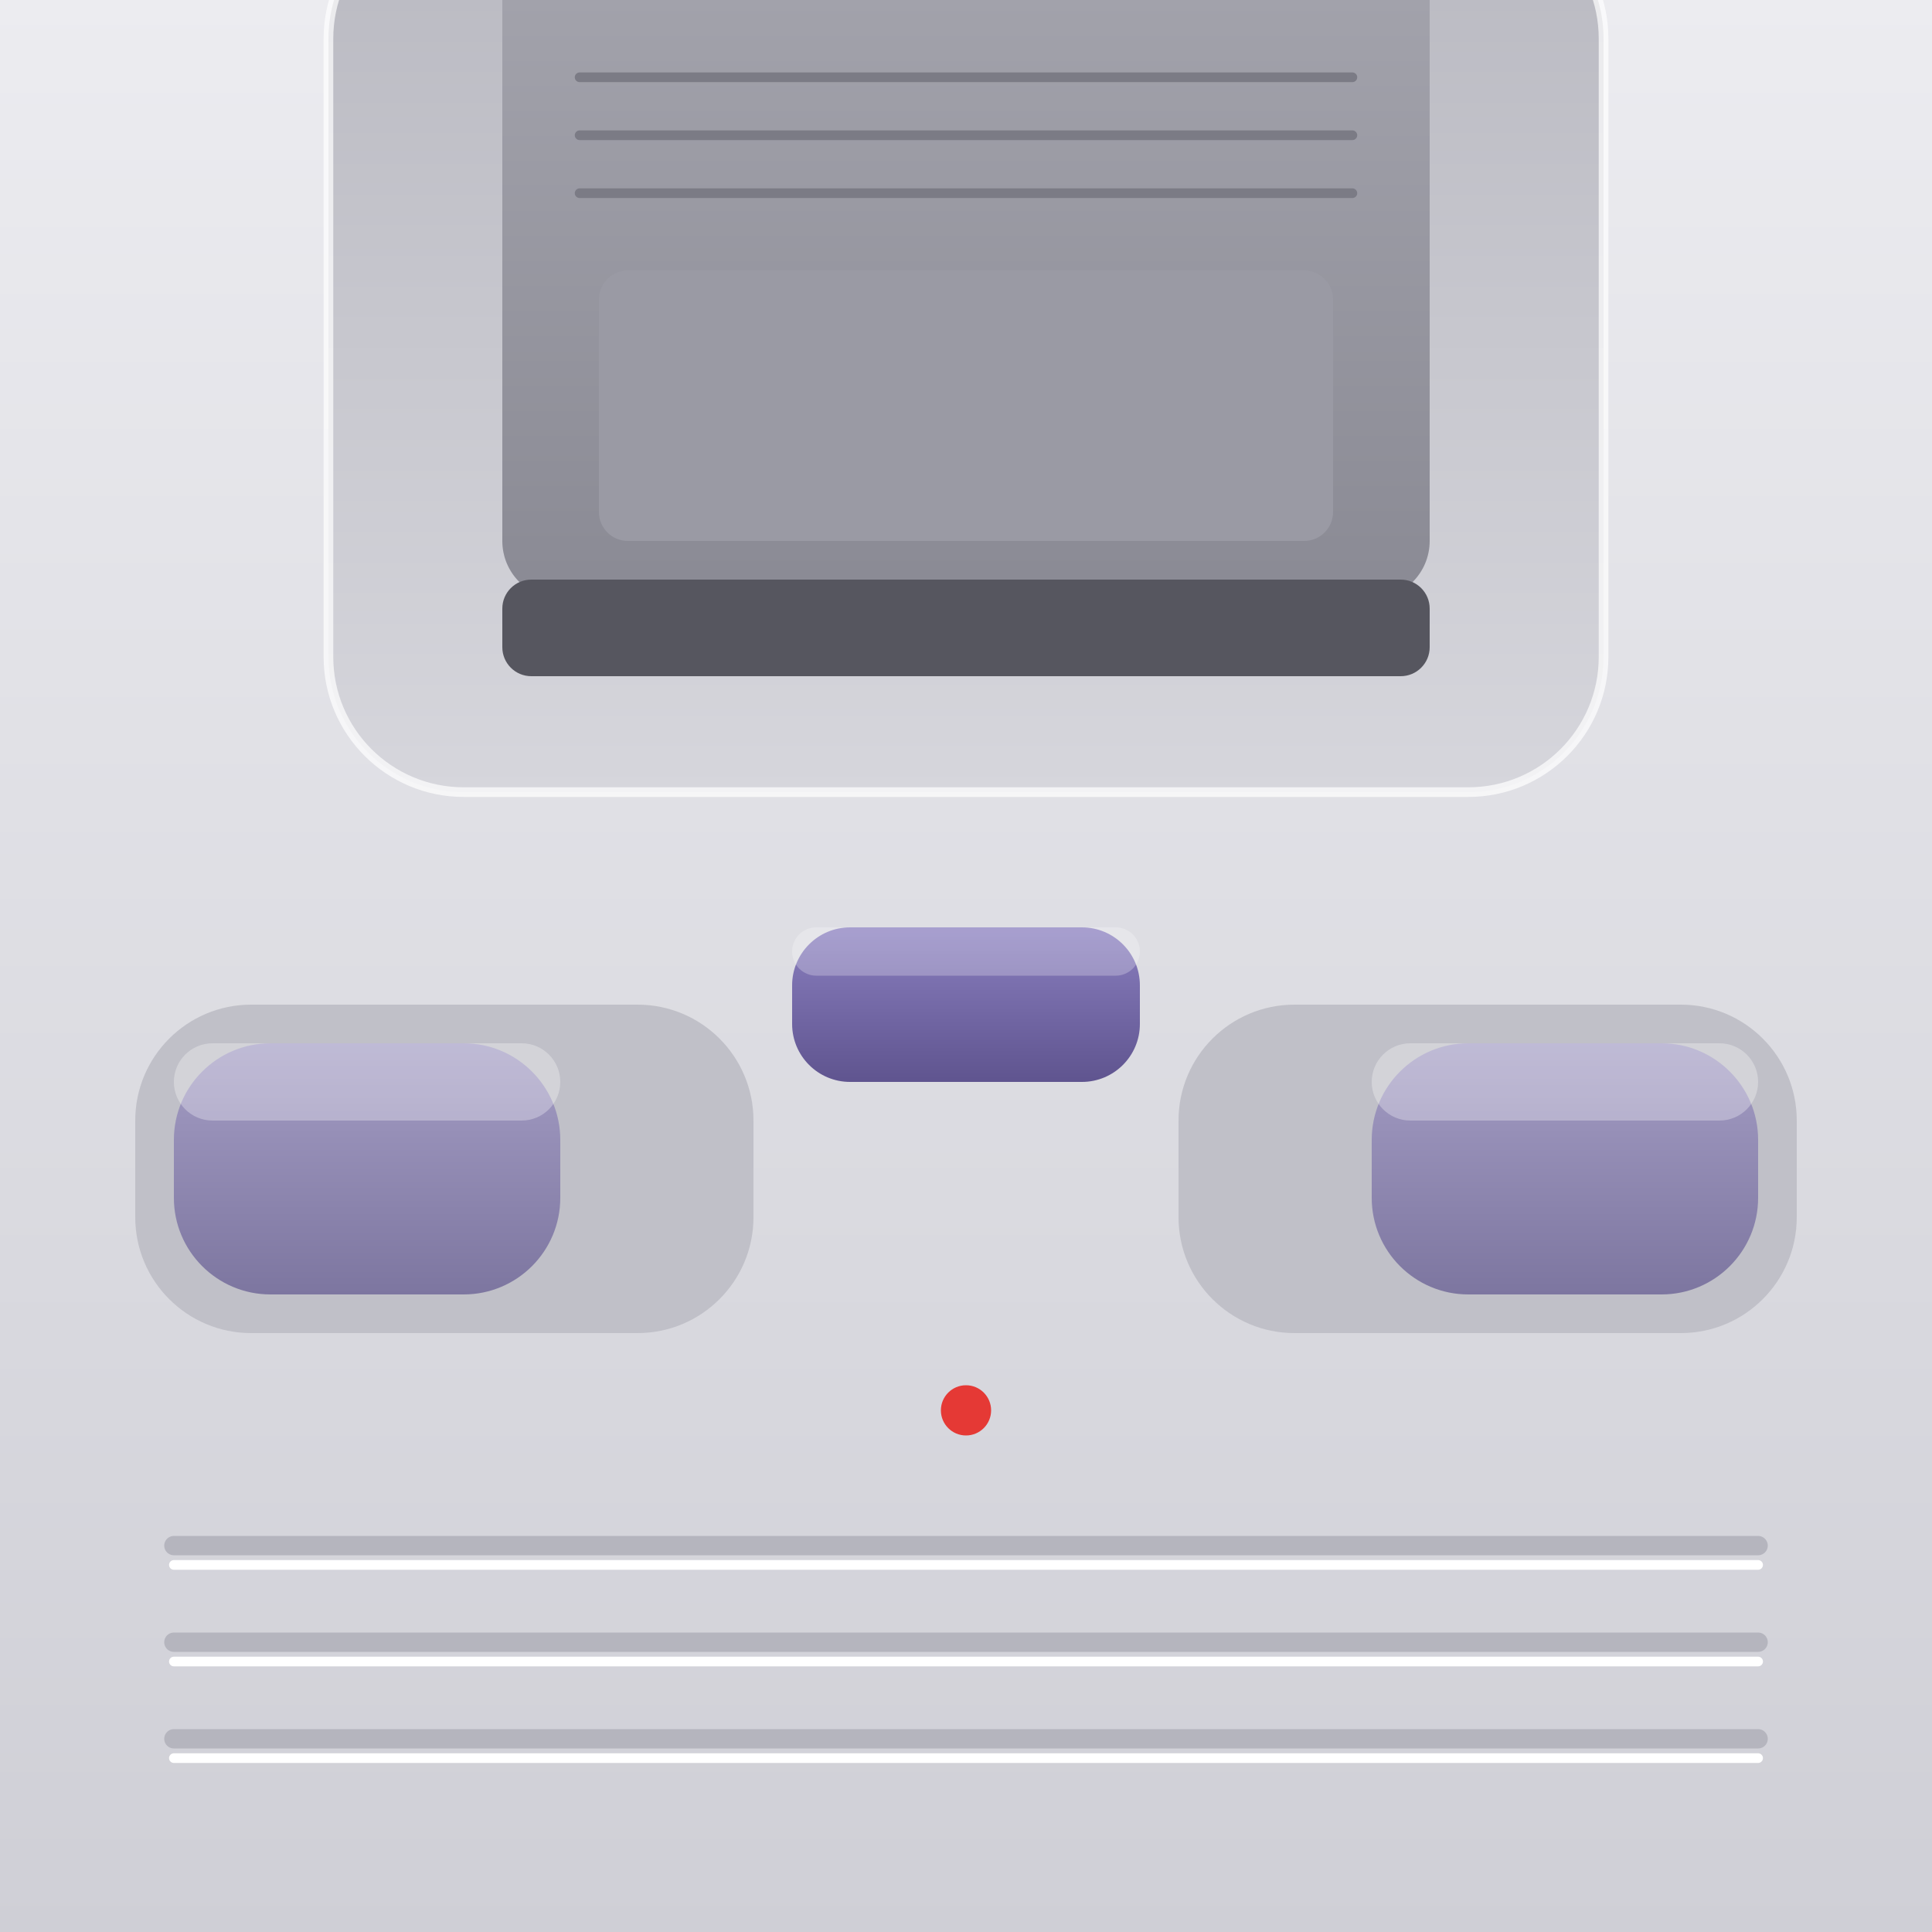
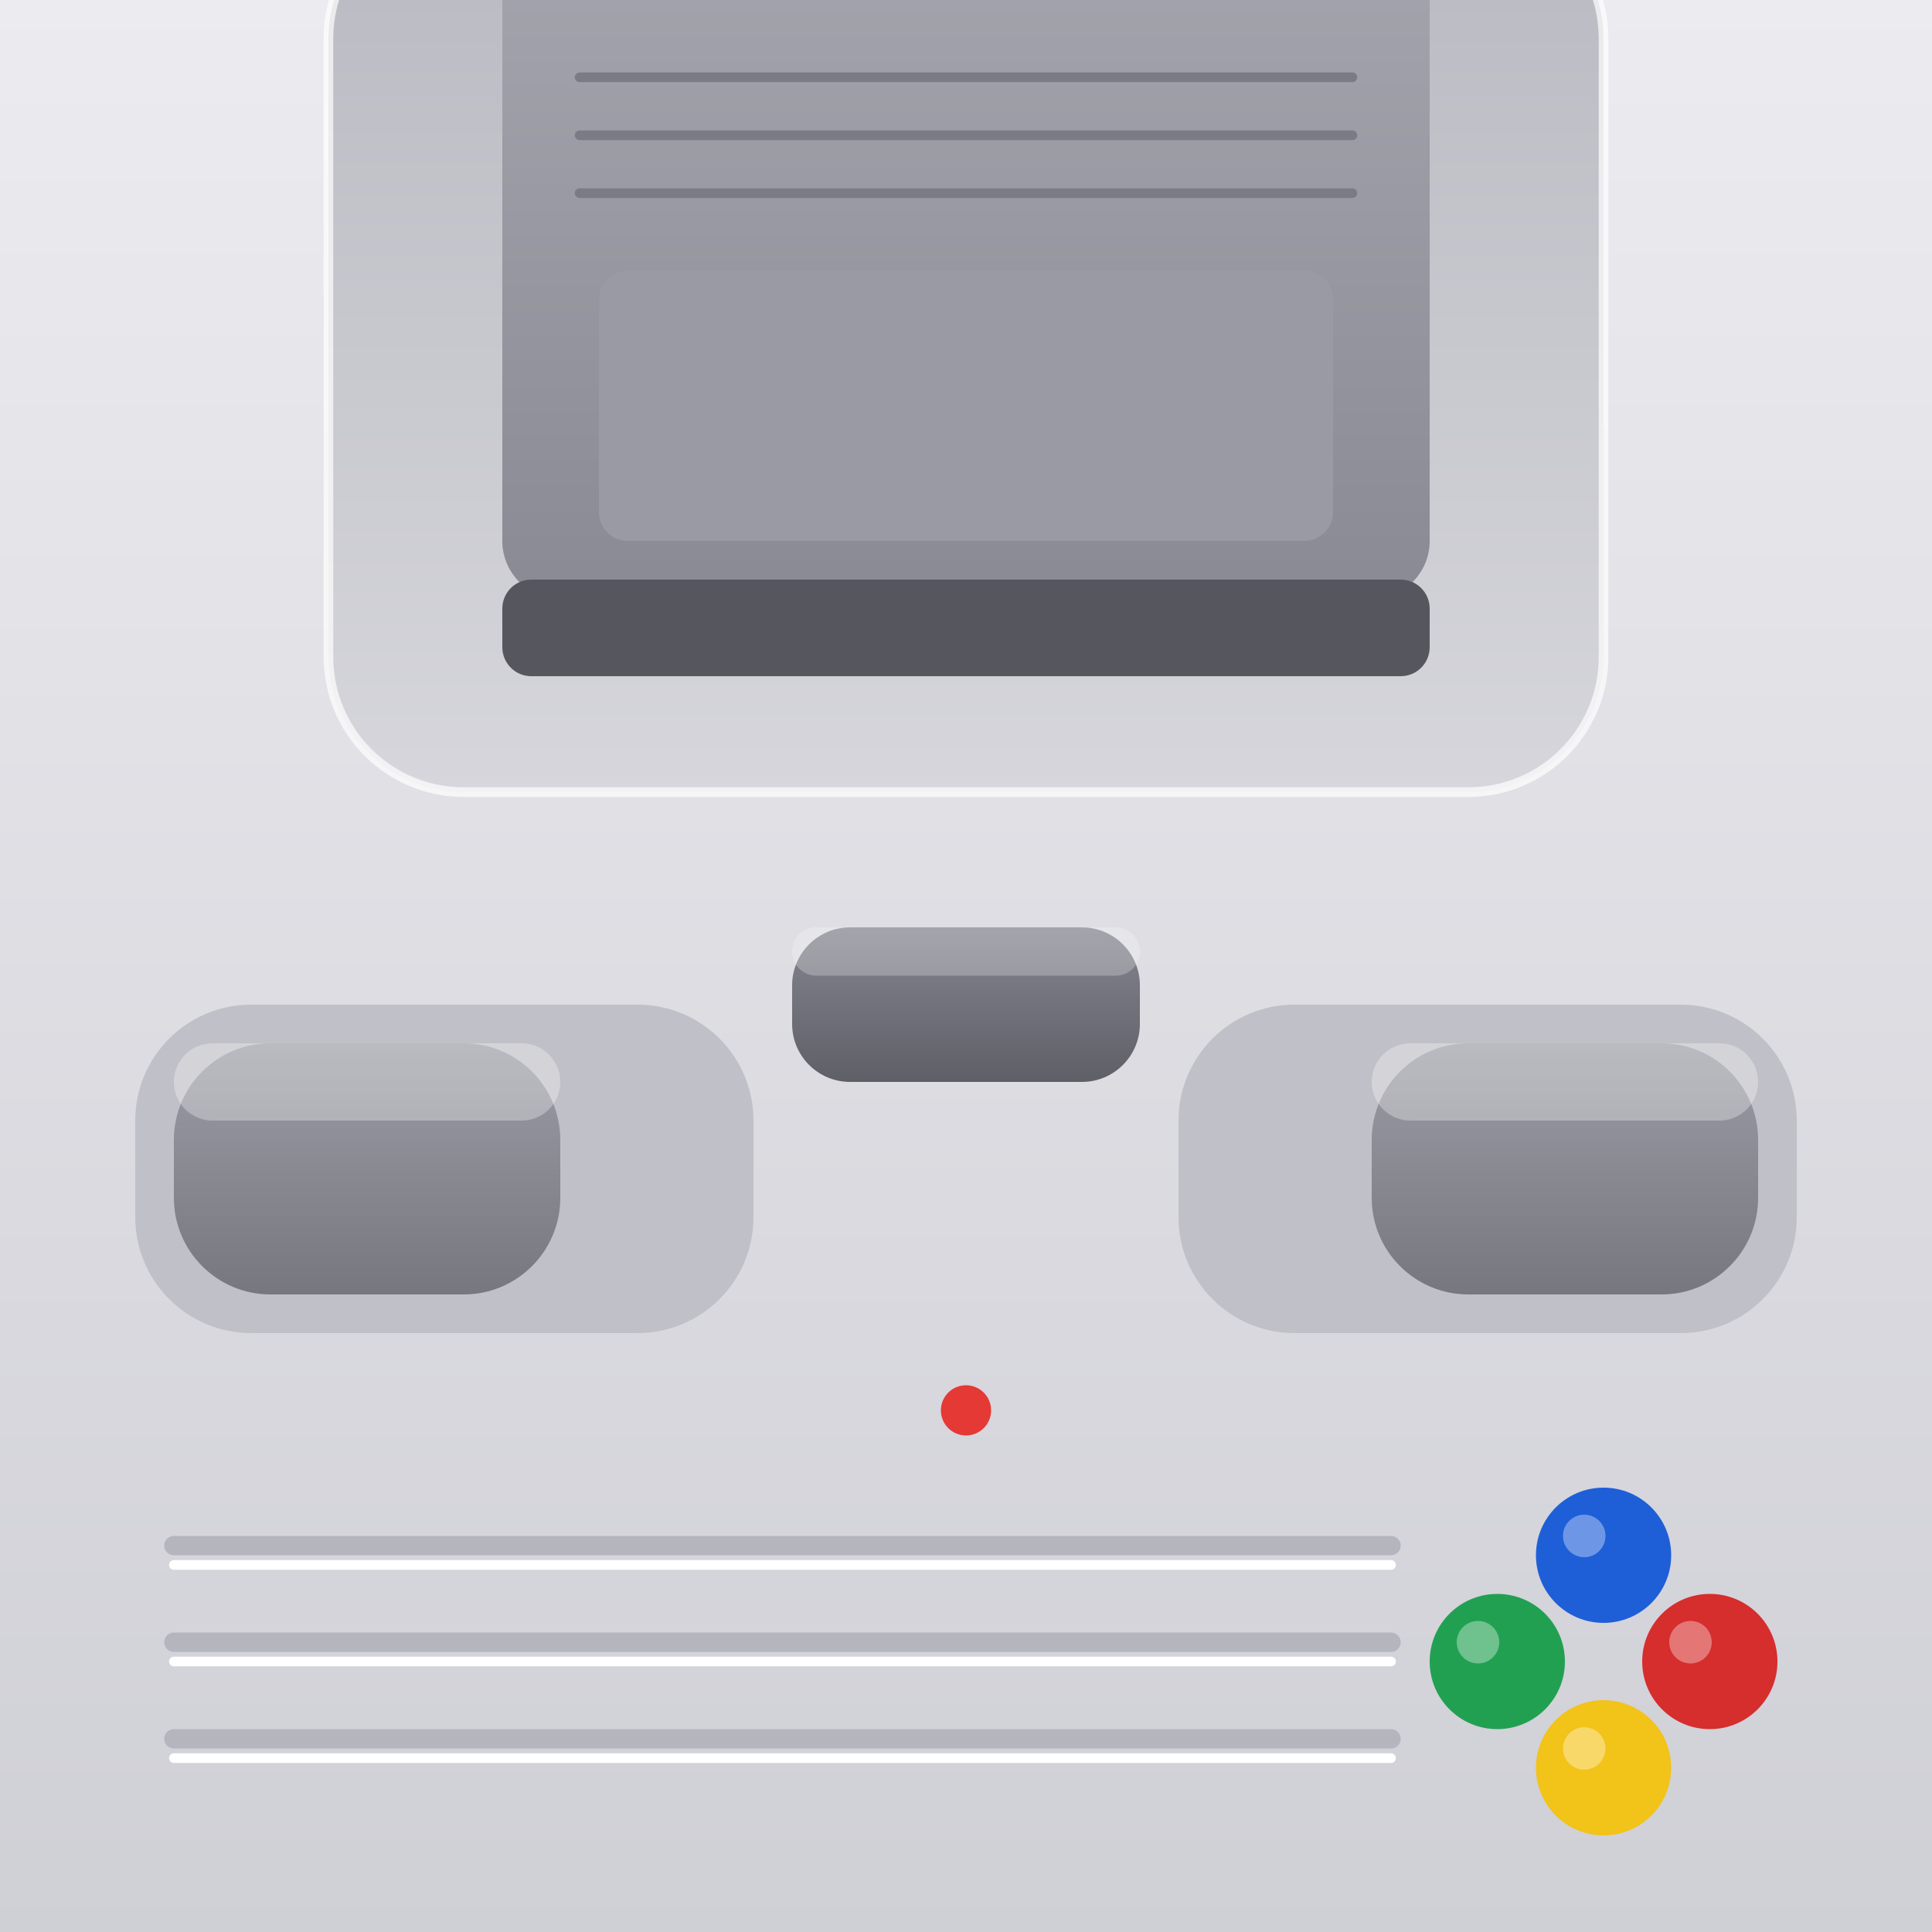
<svg xmlns="http://www.w3.org/2000/svg" viewBox="0 0 200 200">
  <defs>
    <linearGradient id="deck" x1="0" y1="0" x2="0" y2="1">
      <stop offset="0" stop-color="#ececf0" />
      <stop offset="1" stop-color="#cfcfd6" />
    </linearGradient>
    <linearGradient id="well" x1="0" y1="0" x2="0" y2="1">
      <stop offset="0" stop-color="#b9b9c1" />
      <stop offset="1" stop-color="#d6d6dc" />
    </linearGradient>
    <linearGradient id="cart" x1="0" y1="0" x2="0" y2="1">
      <stop offset="0" stop-color="#a5a5ae" />
      <stop offset="1" stop-color="#8a8a94" />
    </linearGradient>
    <linearGradient id="lav" x1="0" y1="0" x2="0" y2="1">
-       <stop offset="0" stop-color="#a49dc4" />
-       <stop offset="1" stop-color="#7d76a0" />
+       <stop offset="0" stop-color="#9c9ca6" />
+       <stop offset="1" stop-color="#77777f" />
    </linearGradient>
    <linearGradient id="purple" x1="0" y1="0" x2="0" y2="1">
-       <stop offset="0" stop-color="#8a7fbf" />
-       <stop offset="1" stop-color="#5f548f" />
+       <stop offset="0" stop-color="#85858f" />
+       <stop offset="1" stop-color="#5f5f68" />
    </linearGradient>
  </defs>
  <rect width="200" height="200" fill="url(#deck)" />
  <rect x="34" y="-10" width="132" height="92" rx="14" fill="url(#well)" />
  <rect x="34" y="-10" width="132" height="92" rx="14" fill="none" stroke="#fff" stroke-opacity=".7" />
  <rect x="52" y="-8" width="96" height="70" rx="6" fill="url(#cart)" />
  <g stroke="#7b7b85" stroke-linecap="round">
    <path d="M60 8h80M60 14h80M60 20h80" />
  </g>
  <rect x="62" y="28" width="76" height="28" rx="3" fill="#9a9aa4" />
  <rect x="52" y="60" width="96" height="10" rx="3" fill="#56565f" />
  <rect x="14" y="104" width="64" height="34" rx="12" fill="#c0c0c8" />
  <rect x="18" y="108" width="40" height="26" rx="10" fill="url(#lav)" />
  <rect x="18" y="108" width="40" height="8" rx="4" fill="#fff" fill-opacity=".3" />
  <rect x="122" y="104" width="64" height="34" rx="12" fill="#c0c0c8" />
  <rect x="142" y="108" width="40" height="26" rx="10" fill="url(#lav)" />
  <rect x="142" y="108" width="40" height="8" rx="4" fill="#fff" fill-opacity=".3" />
  <rect x="82" y="96" width="36" height="16" rx="6" fill="url(#purple)" />
  <rect x="82" y="96" width="36" height="5" rx="2.5" fill="#fff" fill-opacity=".25" />
  <g stroke="#b5b5be" stroke-width="2" stroke-linecap="round">
-     <path d="M18 160h164M18 170h164M18 180h164" />
+     <path d="M18 160h126M18 170h126M18 180h126" />
  </g>
  <g stroke="#fff" stroke-linecap="round">
-     <path d="M18 162h164M18 172h164M18 182h164" />
+     <path d="M18 162h126M18 172h126M18 182h126" />
  </g>
  <circle cx="100" cy="146" r="2.6" fill="#e53935" />
+   <g transform="translate(166 172)">
+     <circle cx="0" cy="-11" r="7" fill="#1e5fd8" />
+     <circle cx="11" cy="0" r="7" fill="#d62d2d" />
+     <circle cx="-11" cy="0" r="7" fill="#22a052" />
+     <circle cx="0" cy="11" r="7" fill="#f2c318" />
+     <g fill="#fff" fill-opacity=".35">
+       <circle cx="-2" cy="-13" r="2.2" />
+       <circle cx="9" cy="-2" r="2.2" />
+       <circle cx="-13" cy="-2" r="2.2" />
+       <circle cx="-2" cy="9" r="2.2" />
+     </g>
+   </g>
</svg>
